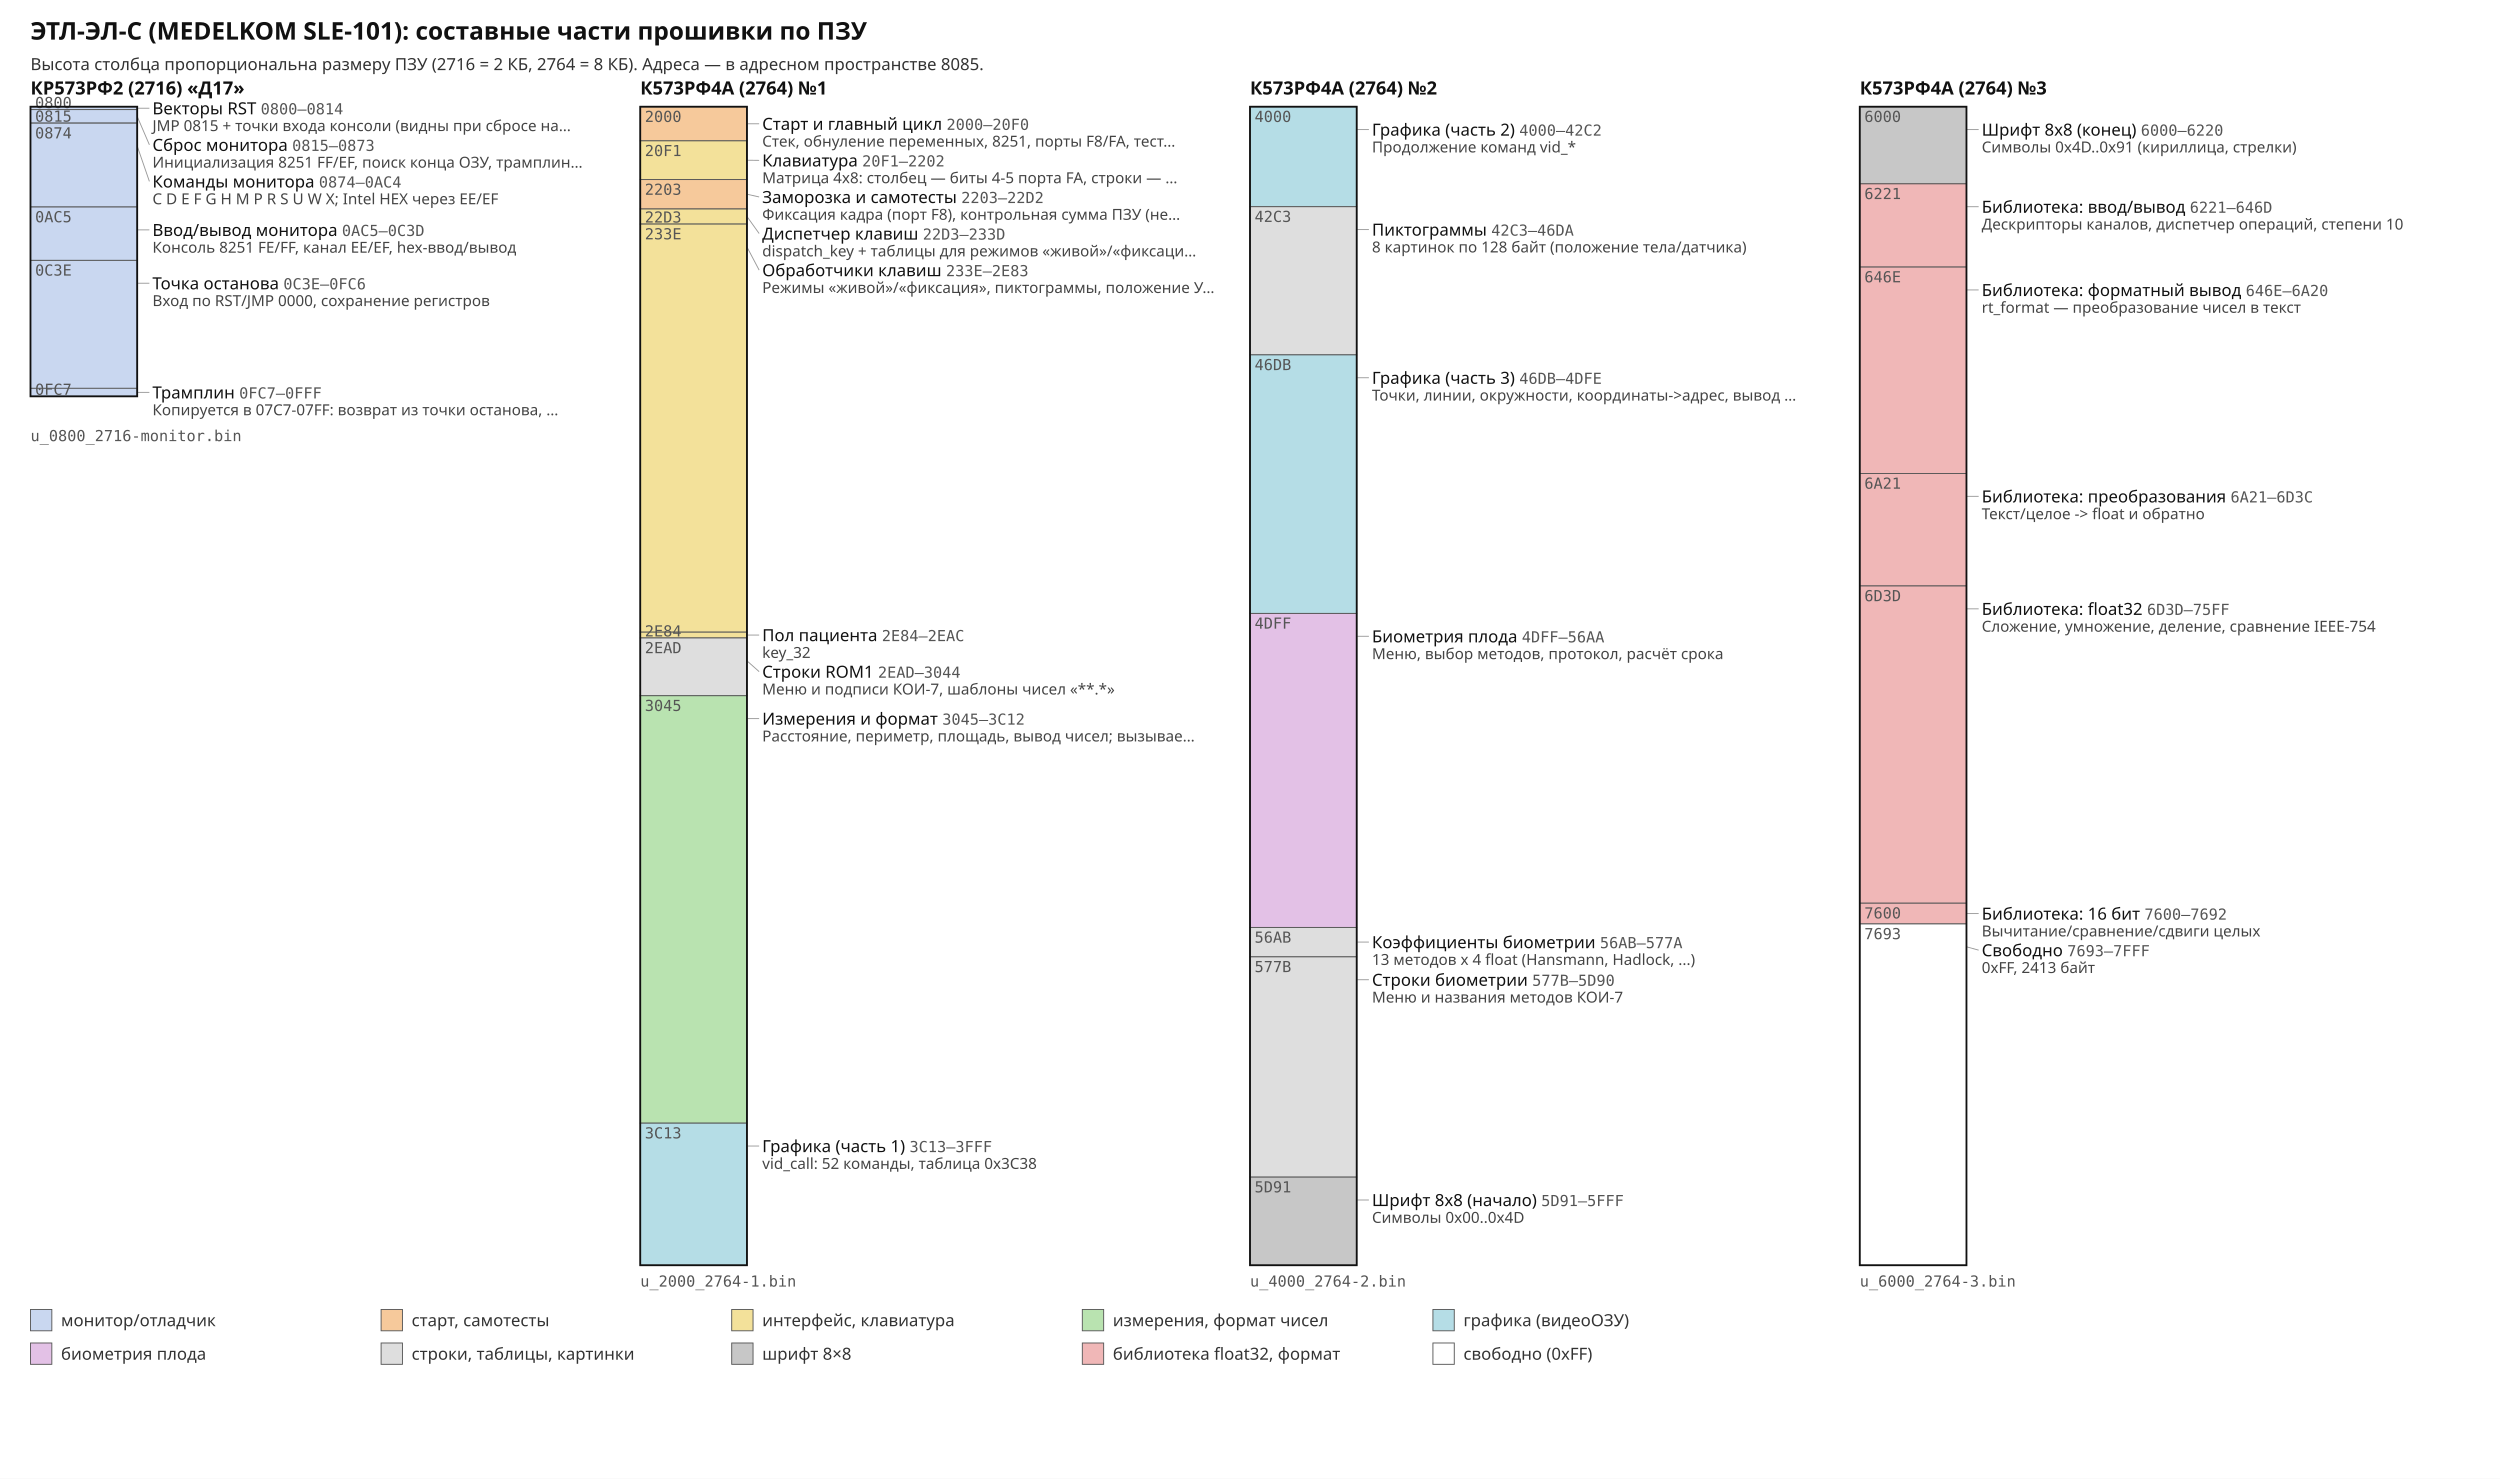
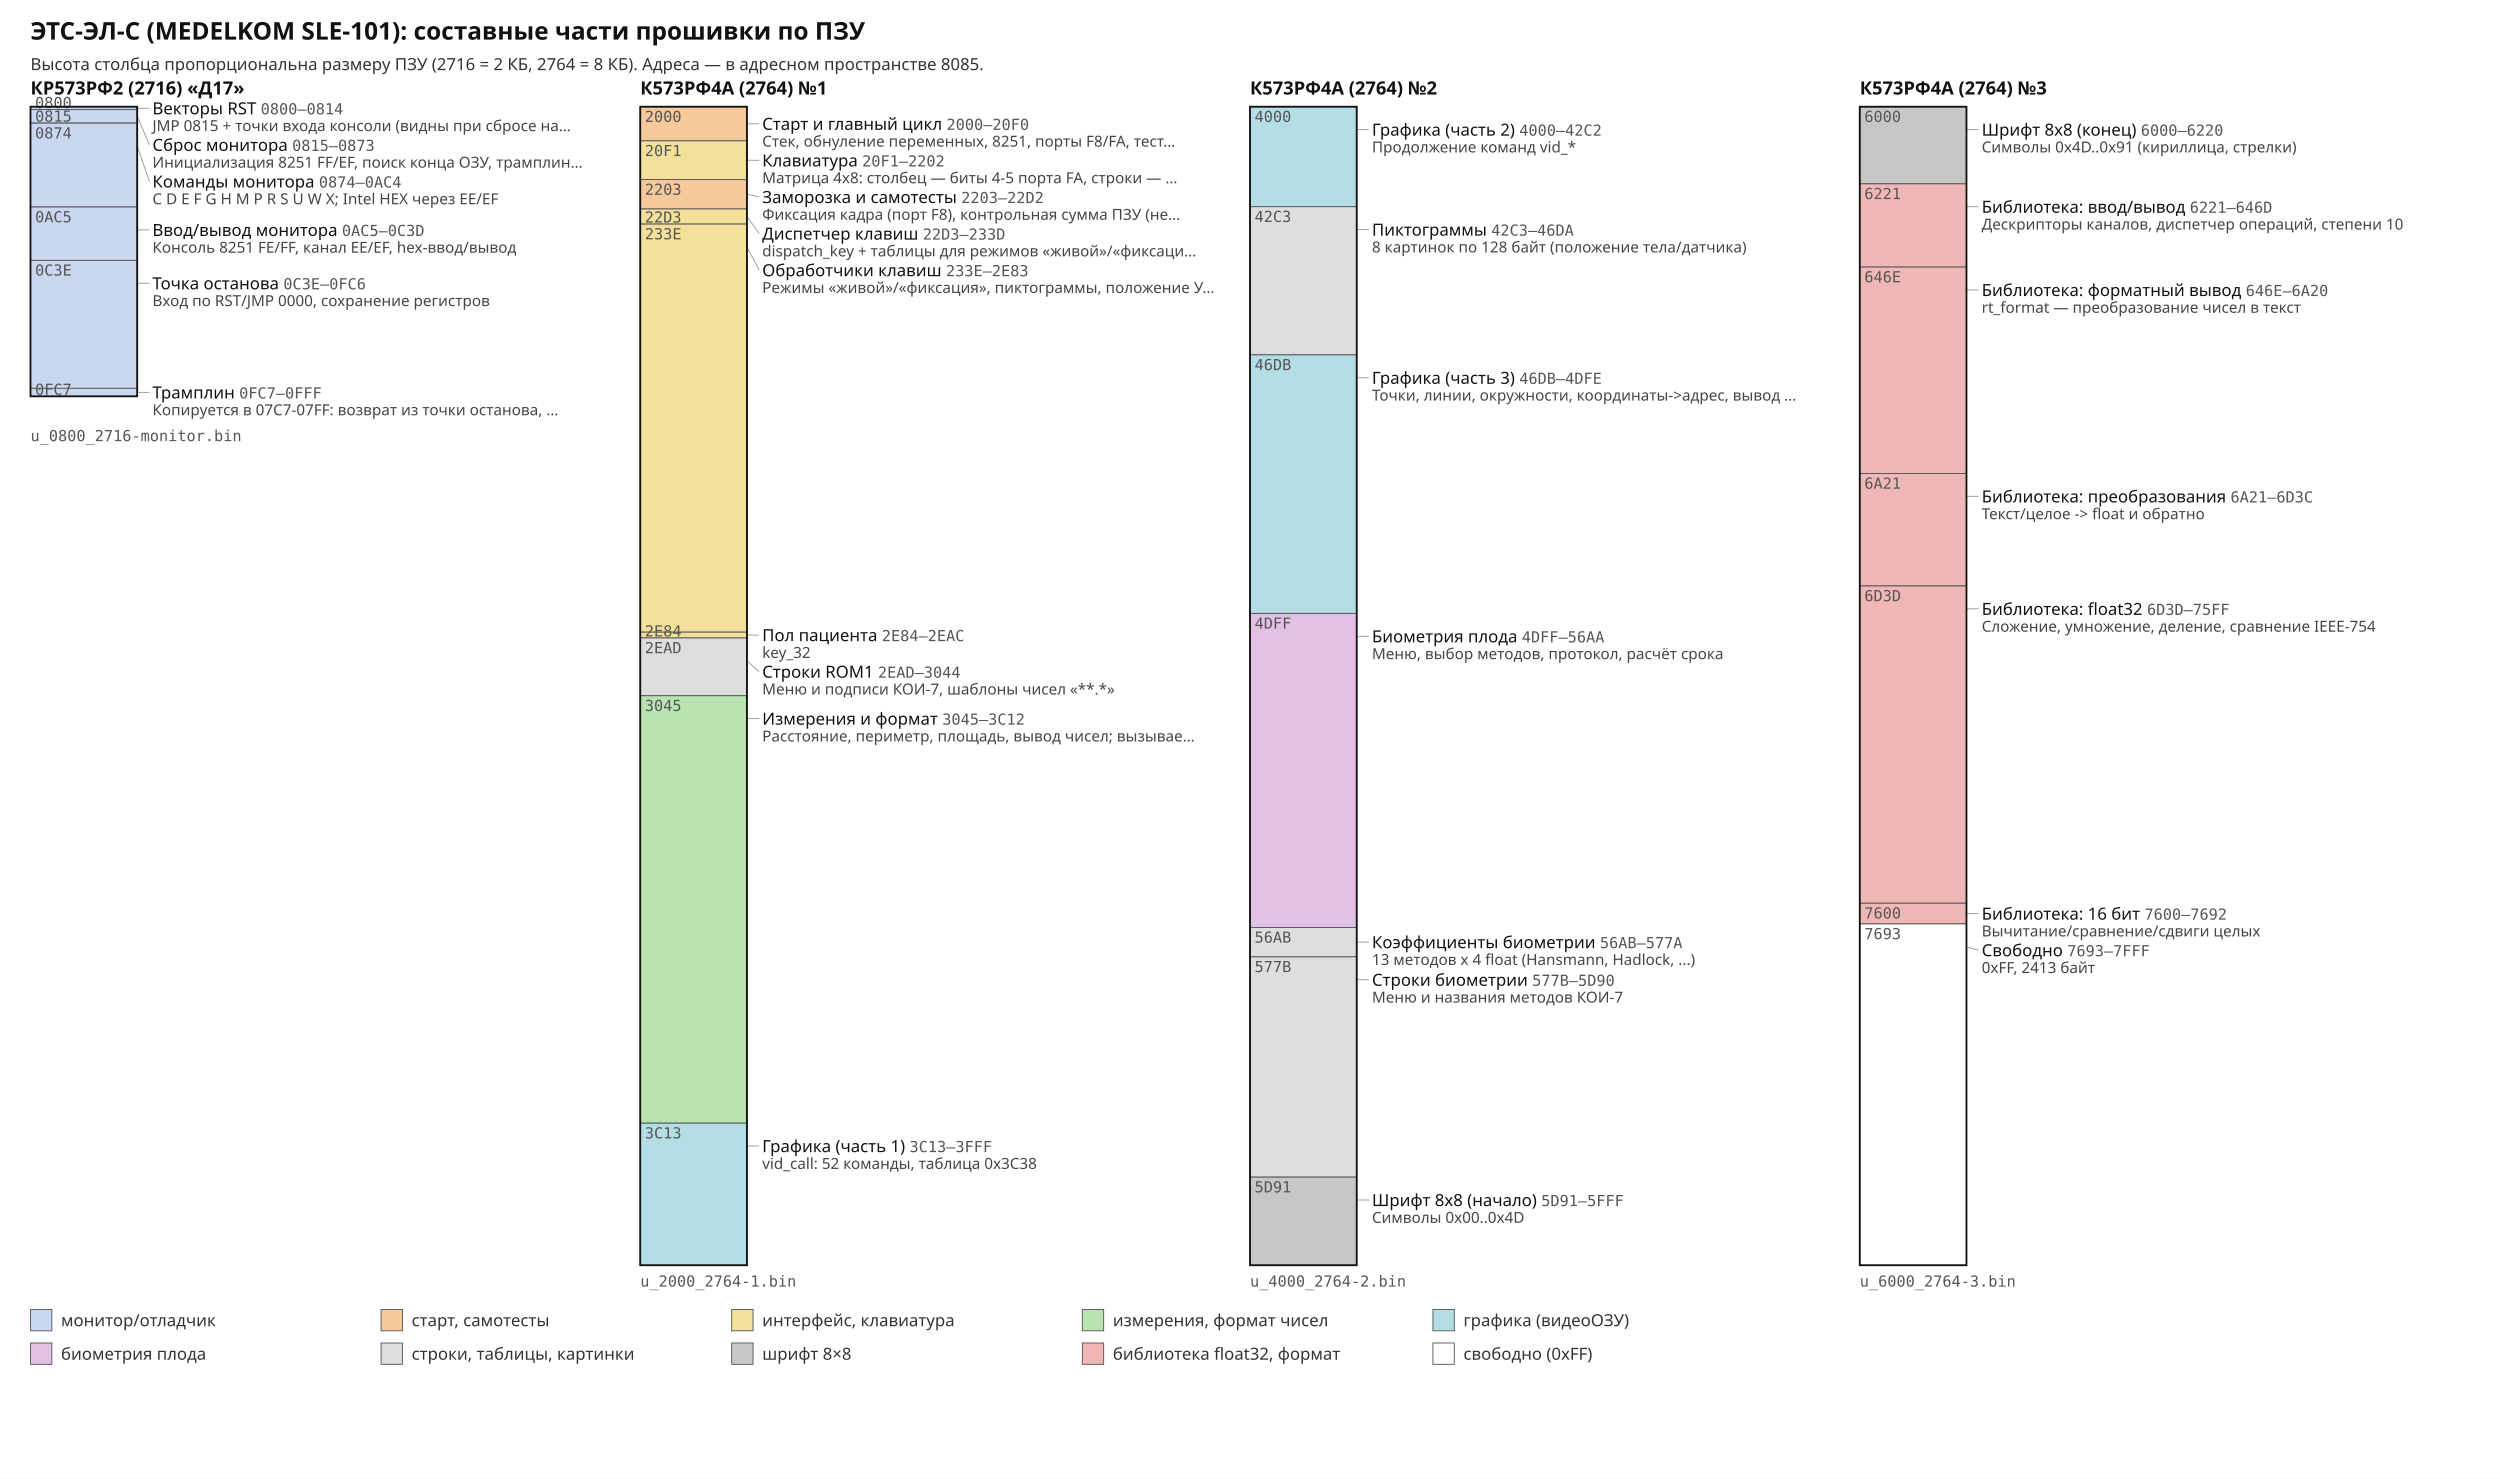
<svg xmlns="http://www.w3.org/2000/svg" width="1640" height="970" viewBox="0 0 1640 970">
  <style>.h{font:bold 16px sans-serif;fill:#111}.c{font:bold 12px sans-serif;fill:#111}.s{font:11px sans-serif;fill:#333}.a{font:10px monospace;fill:#555}.n{font:11px sans-serif;fill:#111}.d{font:10px sans-serif;fill:#444}</style>
  <rect width="100%" height="100%" fill="#fff" />
-   <text class="h" x="20" y="26">ЭТЛ-ЭЛ-С (MEDELKOM SLE-101): составные части прошивки по ПЗУ</text>
+   <text class="h" x="20" y="26">ЭТС-ЭЛ-С (MEDELKOM SLE-101): составные части прошивки по ПЗУ</text>
  <text class="s" x="20" y="46">Высота столбца пропорциональна размеру ПЗУ (2716 = 2 КБ, 2764 = 8 КБ). Адреса — в адресном пространстве 8085.</text>
  <text class="c" x="20" y="62">КР573РФ2 (2716) «Д17»</text>
  <rect x="20" y="70.0" width="70" height="1.9" fill="#c9d7f0" stroke="#555" stroke-width=".6" />
  <text class="a" x="23" y="70.9">0800</text>
  <line x1="90" y1="71.0" x2="98" y2="71.0" stroke="#999" stroke-width=".6" />
  <text class="n" x="100" y="75.0">Векторы RST <tspan class="a">0800–0814</tspan>
  </text>
  <text class="d" x="100" y="86.0">JMP 0815 + точки входа консоли (видны при сбросе на…</text>
  <rect x="20" y="71.9" width="70" height="8.8" fill="#c9d7f0" stroke="#555" stroke-width=".6" />
  <text class="a" x="23" y="79.8">0815</text>
  <line x1="90" y1="76.4" x2="98" y2="95.0" stroke="#999" stroke-width=".6" />
  <text class="n" x="100" y="99.0">Сброс монитора <tspan class="a">0815–0873</tspan>
  </text>
  <text class="d" x="100" y="110.0">Инициализация 8251 FF/EF, поиск конца ОЗУ, трамплин…</text>
  <rect x="20" y="80.8" width="70" height="55.0" fill="#c9d7f0" stroke="#555" stroke-width=".6" />
  <text class="a" x="23" y="90.8">0874</text>
  <line x1="90" y1="95.8" x2="98" y2="119.0" stroke="#999" stroke-width=".6" />
  <text class="n" x="100" y="123.0">Команды монитора <tspan class="a">0874–0AC4</tspan>
  </text>
  <text class="d" x="100" y="134.0">C D E F G H M P R S U W X; Intel HEX через EE/EF</text>
  <rect x="20" y="135.8" width="70" height="35.0" fill="#c9d7f0" stroke="#555" stroke-width=".6" />
  <text class="a" x="23" y="145.8">0AC5</text>
  <line x1="90" y1="150.8" x2="98" y2="150.8" stroke="#999" stroke-width=".6" />
  <text class="n" x="100" y="154.8">Ввод/вывод монитора <tspan class="a">0AC5–0C3D</tspan>
  </text>
  <text class="d" x="100" y="165.8">Консоль 8251 FE/FF, канал EE/EF, hex-ввод/вывод</text>
  <rect x="20" y="170.8" width="70" height="84.0" fill="#c9d7f0" stroke="#555" stroke-width=".6" />
  <text class="a" x="23" y="180.8">0C3E</text>
  <line x1="90" y1="185.8" x2="98" y2="185.8" stroke="#999" stroke-width=".6" />
  <text class="n" x="100" y="189.8">Точка останова <tspan class="a">0C3E–0FC6</tspan>
  </text>
  <text class="d" x="100" y="200.8">Вход по RST/JMP 0000, сохранение регистров</text>
  <rect x="20" y="254.7" width="70" height="5.3" fill="#c9d7f0" stroke="#555" stroke-width=".6" />
  <text class="a" x="23" y="259.0">0FC7</text>
  <line x1="90" y1="257.4" x2="98" y2="257.4" stroke="#999" stroke-width=".6" />
  <text class="n" x="100" y="261.4">Трамплин <tspan class="a">0FC7–0FFF</tspan>
  </text>
  <text class="d" x="100" y="272.4">Копируется в 07C7-07FF: возврат из точки останова, …</text>
  <text class="a" x="20" y="289.4">u_0800_2716-monitor.bin</text>
  <rect x="20" y="70" width="70" height="190.0" fill="none" stroke="#111" stroke-width="1.2" />
  <text class="c" x="420" y="62">К573РФ4А (2764) №1</text>
  <rect x="420" y="70.0" width="70" height="22.4" fill="#f6c99b" stroke="#555" stroke-width=".6" />
  <text class="a" x="423" y="80.0">2000</text>
  <line x1="490" y1="81.2" x2="498" y2="81.2" stroke="#999" stroke-width=".6" />
  <text class="n" x="500" y="85.2">Старт и главный цикл <tspan class="a">2000–20F0</tspan>
  </text>
  <text class="d" x="500" y="96.2">Стек, обнуление переменных, 8251, порты F8/FA, тест…</text>
  <rect x="420" y="92.4" width="70" height="25.4" fill="#f3e19a" stroke="#555" stroke-width=".6" />
  <text class="a" x="423" y="102.4">20F1</text>
  <line x1="490" y1="105.1" x2="498" y2="105.2" stroke="#999" stroke-width=".6" />
  <text class="n" x="500" y="109.2">Клавиатура <tspan class="a">20F1–2202</tspan>
  </text>
  <text class="d" x="500" y="120.2">Матрица 4x8: столбец — биты 4-5 порта FA, строки — …</text>
  <rect x="420" y="117.8" width="70" height="19.3" fill="#f6c99b" stroke="#555" stroke-width=".6" />
  <text class="a" x="423" y="127.8">2203</text>
  <line x1="490" y1="127.4" x2="498" y2="129.2" stroke="#999" stroke-width=".6" />
  <text class="n" x="500" y="133.2">Заморозка и самотесты <tspan class="a">2203–22D2</tspan>
  </text>
  <text class="d" x="500" y="144.2">Фиксация кадра (порт F8), контрольная сумма ПЗУ (не…</text>
  <rect x="420" y="137.1" width="70" height="9.9" fill="#f3e19a" stroke="#555" stroke-width=".6" />
  <text class="a" x="423" y="146.0">22D3</text>
  <line x1="490" y1="142.0" x2="498" y2="153.2" stroke="#999" stroke-width=".6" />
  <text class="n" x="500" y="157.2">Диспетчер клавиш <tspan class="a">22D3–233D</tspan>
  </text>
  <text class="d" x="500" y="168.2">dispatch_key + таблицы для режимов «живой»/«фиксаци…</text>
  <rect x="420" y="147.0" width="70" height="267.7" fill="#f3e19a" stroke="#555" stroke-width=".6" />
  <text class="a" x="423" y="157.0">233E</text>
  <line x1="490" y1="162.0" x2="498" y2="177.2" stroke="#999" stroke-width=".6" />
  <text class="n" x="500" y="181.2">Обработчики клавиш <tspan class="a">233E–2E83</tspan>
  </text>
  <text class="d" x="500" y="192.2">Режимы «живой»/«фиксация», пиктограммы, положение У…</text>
  <rect x="420" y="414.7" width="70" height="3.8" fill="#f3e19a" stroke="#555" stroke-width=".6" />
  <text class="a" x="423" y="417.5">2E84</text>
  <line x1="490" y1="416.6" x2="498" y2="416.6" stroke="#999" stroke-width=".6" />
  <text class="n" x="500" y="420.6">Пол пациента <tspan class="a">2E84–2EAC</tspan>
  </text>
  <text class="d" x="500" y="431.6">key_32</text>
  <rect x="420" y="418.5" width="70" height="37.9" fill="#dedede" stroke="#555" stroke-width=".6" />
  <text class="a" x="423" y="428.5">2EAD</text>
  <line x1="490" y1="433.5" x2="498" y2="440.6" stroke="#999" stroke-width=".6" />
  <text class="n" x="500" y="444.6">Строки ROM1 <tspan class="a">2EAD–3044</tspan>
  </text>
  <text class="d" x="500" y="455.6">Меню и подписи КОИ-7, шаблоны чисел «**.*»</text>
  <rect x="420" y="456.4" width="70" height="280.4" fill="#b9e3b0" stroke="#555" stroke-width=".6" />
  <text class="a" x="423" y="466.4">3045</text>
  <line x1="490" y1="471.4" x2="498" y2="471.4" stroke="#999" stroke-width=".6" />
  <text class="n" x="500" y="475.4">Измерения и формат <tspan class="a">3045–3C12</tspan>
  </text>
  <text class="d" x="500" y="486.4">Расстояние, периметр, площадь, вывод чисел; вызывае…</text>
  <rect x="420" y="736.8" width="70" height="93.2" fill="#b5dde6" stroke="#555" stroke-width=".6" />
  <text class="a" x="423" y="746.8">3C13</text>
  <line x1="490" y1="751.8" x2="498" y2="751.8" stroke="#999" stroke-width=".6" />
  <text class="n" x="500" y="755.8">Графика (часть 1) <tspan class="a">3C13–3FFF</tspan>
  </text>
  <text class="d" x="500" y="766.8">vid_call: 52 команды, таблица 0x3C38</text>
  <text class="a" x="420" y="844.0">u_2000_2764-1.bin</text>
  <rect x="420" y="70" width="70" height="760.0" fill="none" stroke="#111" stroke-width="1.2" />
  <text class="c" x="820" y="62">К573РФ4А (2764) №2</text>
  <rect x="820" y="70.0" width="70" height="65.6" fill="#b5dde6" stroke="#555" stroke-width=".6" />
  <text class="a" x="823" y="80.0">4000</text>
  <line x1="890" y1="85.0" x2="898" y2="85.0" stroke="#999" stroke-width=".6" />
  <text class="n" x="900" y="89.0">Графика (часть 2) <tspan class="a">4000–42C2</tspan>
  </text>
  <text class="d" x="900" y="100.0">Продолжение команд vid_*</text>
  <rect x="820" y="135.6" width="70" height="97.2" fill="#dedede" stroke="#555" stroke-width=".6" />
  <text class="a" x="823" y="145.6">42C3</text>
  <line x1="890" y1="150.6" x2="898" y2="150.6" stroke="#999" stroke-width=".6" />
  <text class="n" x="900" y="154.6">Пиктограммы <tspan class="a">42C3–46DA</tspan>
  </text>
  <text class="d" x="900" y="165.6">8 картинок по 128 байт (положение тела/датчика)</text>
  <rect x="820" y="232.8" width="70" height="169.6" fill="#b5dde6" stroke="#555" stroke-width=".6" />
  <text class="a" x="823" y="242.8">46DB</text>
  <line x1="890" y1="247.8" x2="898" y2="247.8" stroke="#999" stroke-width=".6" />
  <text class="n" x="900" y="251.8">Графика (часть 3) <tspan class="a">46DB–4DFE</tspan>
  </text>
  <text class="d" x="900" y="262.8">Точки, линии, окружности, координаты-&gt;адрес, вывод …</text>
  <rect x="820" y="402.4" width="70" height="206.0" fill="#e3c1e6" stroke="#555" stroke-width=".6" />
  <text class="a" x="823" y="412.4">4DFF</text>
  <line x1="890" y1="417.4" x2="898" y2="417.4" stroke="#999" stroke-width=".6" />
  <text class="n" x="900" y="421.4">Биометрия плода <tspan class="a">4DFF–56AA</tspan>
  </text>
  <text class="d" x="900" y="432.4">Меню, выбор методов, протокол, расчёт срока</text>
  <rect x="820" y="608.4" width="70" height="19.3" fill="#dedede" stroke="#555" stroke-width=".6" />
  <text class="a" x="823" y="618.4">56AB</text>
  <line x1="890" y1="618.0" x2="898" y2="618.0" stroke="#999" stroke-width=".6" />
  <text class="n" x="900" y="622.0">Коэффициенты биометрии <tspan class="a">56AB–577A</tspan>
  </text>
  <text class="d" x="900" y="633.0">13 методов x 4 float (Hansmann, Hadlock, ...)</text>
  <rect x="820" y="627.7" width="70" height="144.5" fill="#dedede" stroke="#555" stroke-width=".6" />
  <text class="a" x="823" y="637.7">577B</text>
  <line x1="890" y1="642.7" x2="898" y2="642.7" stroke="#999" stroke-width=".6" />
  <text class="n" x="900" y="646.7">Строки биометрии <tspan class="a">577B–5D90</tspan>
  </text>
  <text class="d" x="900" y="657.7">Меню и названия методов КОИ-7</text>
  <rect x="820" y="772.2" width="70" height="57.8" fill="#c7c7c7" stroke="#555" stroke-width=".6" />
  <text class="a" x="823" y="782.2">5D91</text>
  <line x1="890" y1="787.2" x2="898" y2="787.2" stroke="#999" stroke-width=".6" />
  <text class="n" x="900" y="791.2">Шрифт 8x8 (начало) <tspan class="a">5D91–5FFF</tspan>
  </text>
  <text class="d" x="900" y="802.2">Символы 0x00..0x4D</text>
  <text class="a" x="820" y="844.0">u_4000_2764-2.bin</text>
  <rect x="820" y="70" width="70" height="760.0" fill="none" stroke="#111" stroke-width="1.2" />
  <text class="c" x="1220" y="62">К573РФ4А (2764) №3</text>
  <rect x="1220" y="70.0" width="70" height="50.6" fill="#c7c7c7" stroke="#555" stroke-width=".6" />
  <text class="a" x="1223" y="80.0">6000</text>
  <line x1="1290" y1="85.0" x2="1298" y2="85.0" stroke="#999" stroke-width=".6" />
  <text class="n" x="1300" y="89.0">Шрифт 8x8 (конец) <tspan class="a">6000–6220</tspan>
  </text>
  <text class="d" x="1300" y="100.0">Символы 0x4D..0x91 (кириллица, стрелки)</text>
  <rect x="1220" y="120.6" width="70" height="54.6" fill="#f0b7b7" stroke="#555" stroke-width=".6" />
  <text class="a" x="1223" y="130.6">6221</text>
  <line x1="1290" y1="135.6" x2="1298" y2="135.6" stroke="#999" stroke-width=".6" />
  <text class="n" x="1300" y="139.6">Библиотека: ввод/вывод <tspan class="a">6221–646D</tspan>
  </text>
  <text class="d" x="1300" y="150.6">Дескрипторы каналов, диспетчер операций, степени 10</text>
  <rect x="1220" y="175.2" width="70" height="135.4" fill="#f0b7b7" stroke="#555" stroke-width=".6" />
  <text class="a" x="1223" y="185.2">646E</text>
  <line x1="1290" y1="190.2" x2="1298" y2="190.2" stroke="#999" stroke-width=".6" />
  <text class="n" x="1300" y="194.2">Библиотека: форматный вывод <tspan class="a">646E–6A20</tspan>
  </text>
  <text class="d" x="1300" y="205.2">rt_format — преобразование чисел в текст</text>
  <rect x="1220" y="310.6" width="70" height="73.8" fill="#f0b7b7" stroke="#555" stroke-width=".6" />
  <text class="a" x="1223" y="320.6">6A21</text>
  <line x1="1290" y1="325.6" x2="1298" y2="325.6" stroke="#999" stroke-width=".6" />
  <text class="n" x="1300" y="329.6">Библиотека: преобразования <tspan class="a">6A21–6D3C</tspan>
  </text>
  <text class="d" x="1300" y="340.6">Текст/целое -&gt; float и обратно</text>
  <rect x="1220" y="384.4" width="70" height="208.1" fill="#f0b7b7" stroke="#555" stroke-width=".6" />
  <text class="a" x="1223" y="394.4">6D3D</text>
  <line x1="1290" y1="399.4" x2="1298" y2="399.4" stroke="#999" stroke-width=".6" />
  <text class="n" x="1300" y="403.4">Библиотека: float32 <tspan class="a">6D3D–75FF</tspan>
  </text>
  <text class="d" x="1300" y="414.4">Сложение, умножение, деление, сравнение IEEE-754</text>
  <rect x="1220" y="592.5" width="70" height="13.6" fill="#f0b7b7" stroke="#555" stroke-width=".6" />
  <text class="a" x="1223" y="602.5">7600</text>
  <line x1="1290" y1="599.3" x2="1298" y2="599.3" stroke="#999" stroke-width=".6" />
  <text class="n" x="1300" y="603.3">Библиотека: 16 бит <tspan class="a">7600–7692</tspan>
  </text>
  <text class="d" x="1300" y="614.3">Вычитание/сравнение/сдвиги целых</text>
  <rect x="1220" y="606.1" width="70" height="223.9" fill="#ffffff" stroke="#555" stroke-width=".6" />
  <text class="a" x="1223" y="616.1">7693</text>
  <line x1="1290" y1="621.1" x2="1298" y2="623.3" stroke="#999" stroke-width=".6" />
  <text class="n" x="1300" y="627.3">Свободно <tspan class="a">7693–7FFF</tspan>
  </text>
  <text class="d" x="1300" y="638.3">0xFF, 2413 байт</text>
  <text class="a" x="1220" y="844.0">u_6000_2764-3.bin</text>
  <rect x="1220" y="70" width="70" height="760.0" fill="none" stroke="#111" stroke-width="1.2" />
  <rect x="20" y="859" width="14" height="14" fill="#c9d7f0" stroke="#555" stroke-width=".6" />
  <text class="s" x="40" y="870">монитор/отладчик</text>
  <rect x="250" y="859" width="14" height="14" fill="#f6c99b" stroke="#555" stroke-width=".6" />
  <text class="s" x="270" y="870">старт, самотесты</text>
  <rect x="480" y="859" width="14" height="14" fill="#f3e19a" stroke="#555" stroke-width=".6" />
  <text class="s" x="500" y="870">интерфейс, клавиатура</text>
  <rect x="710" y="859" width="14" height="14" fill="#b9e3b0" stroke="#555" stroke-width=".6" />
  <text class="s" x="730" y="870">измерения, формат чисел</text>
  <rect x="940" y="859" width="14" height="14" fill="#b5dde6" stroke="#555" stroke-width=".6" />
  <text class="s" x="960" y="870">графика (видеоОЗУ)</text>
  <rect x="20" y="881" width="14" height="14" fill="#e3c1e6" stroke="#555" stroke-width=".6" />
  <text class="s" x="40" y="892">биометрия плода</text>
  <rect x="250" y="881" width="14" height="14" fill="#dedede" stroke="#555" stroke-width=".6" />
  <text class="s" x="270" y="892">строки, таблицы, картинки</text>
  <rect x="480" y="881" width="14" height="14" fill="#c7c7c7" stroke="#555" stroke-width=".6" />
  <text class="s" x="500" y="892">шрифт 8×8</text>
  <rect x="710" y="881" width="14" height="14" fill="#f0b7b7" stroke="#555" stroke-width=".6" />
  <text class="s" x="730" y="892">библиотека float32, формат</text>
  <rect x="940" y="881" width="14" height="14" fill="#ffffff" stroke="#555" stroke-width=".6" />
  <text class="s" x="960" y="892">свободно (0xFF)</text>
</svg>
